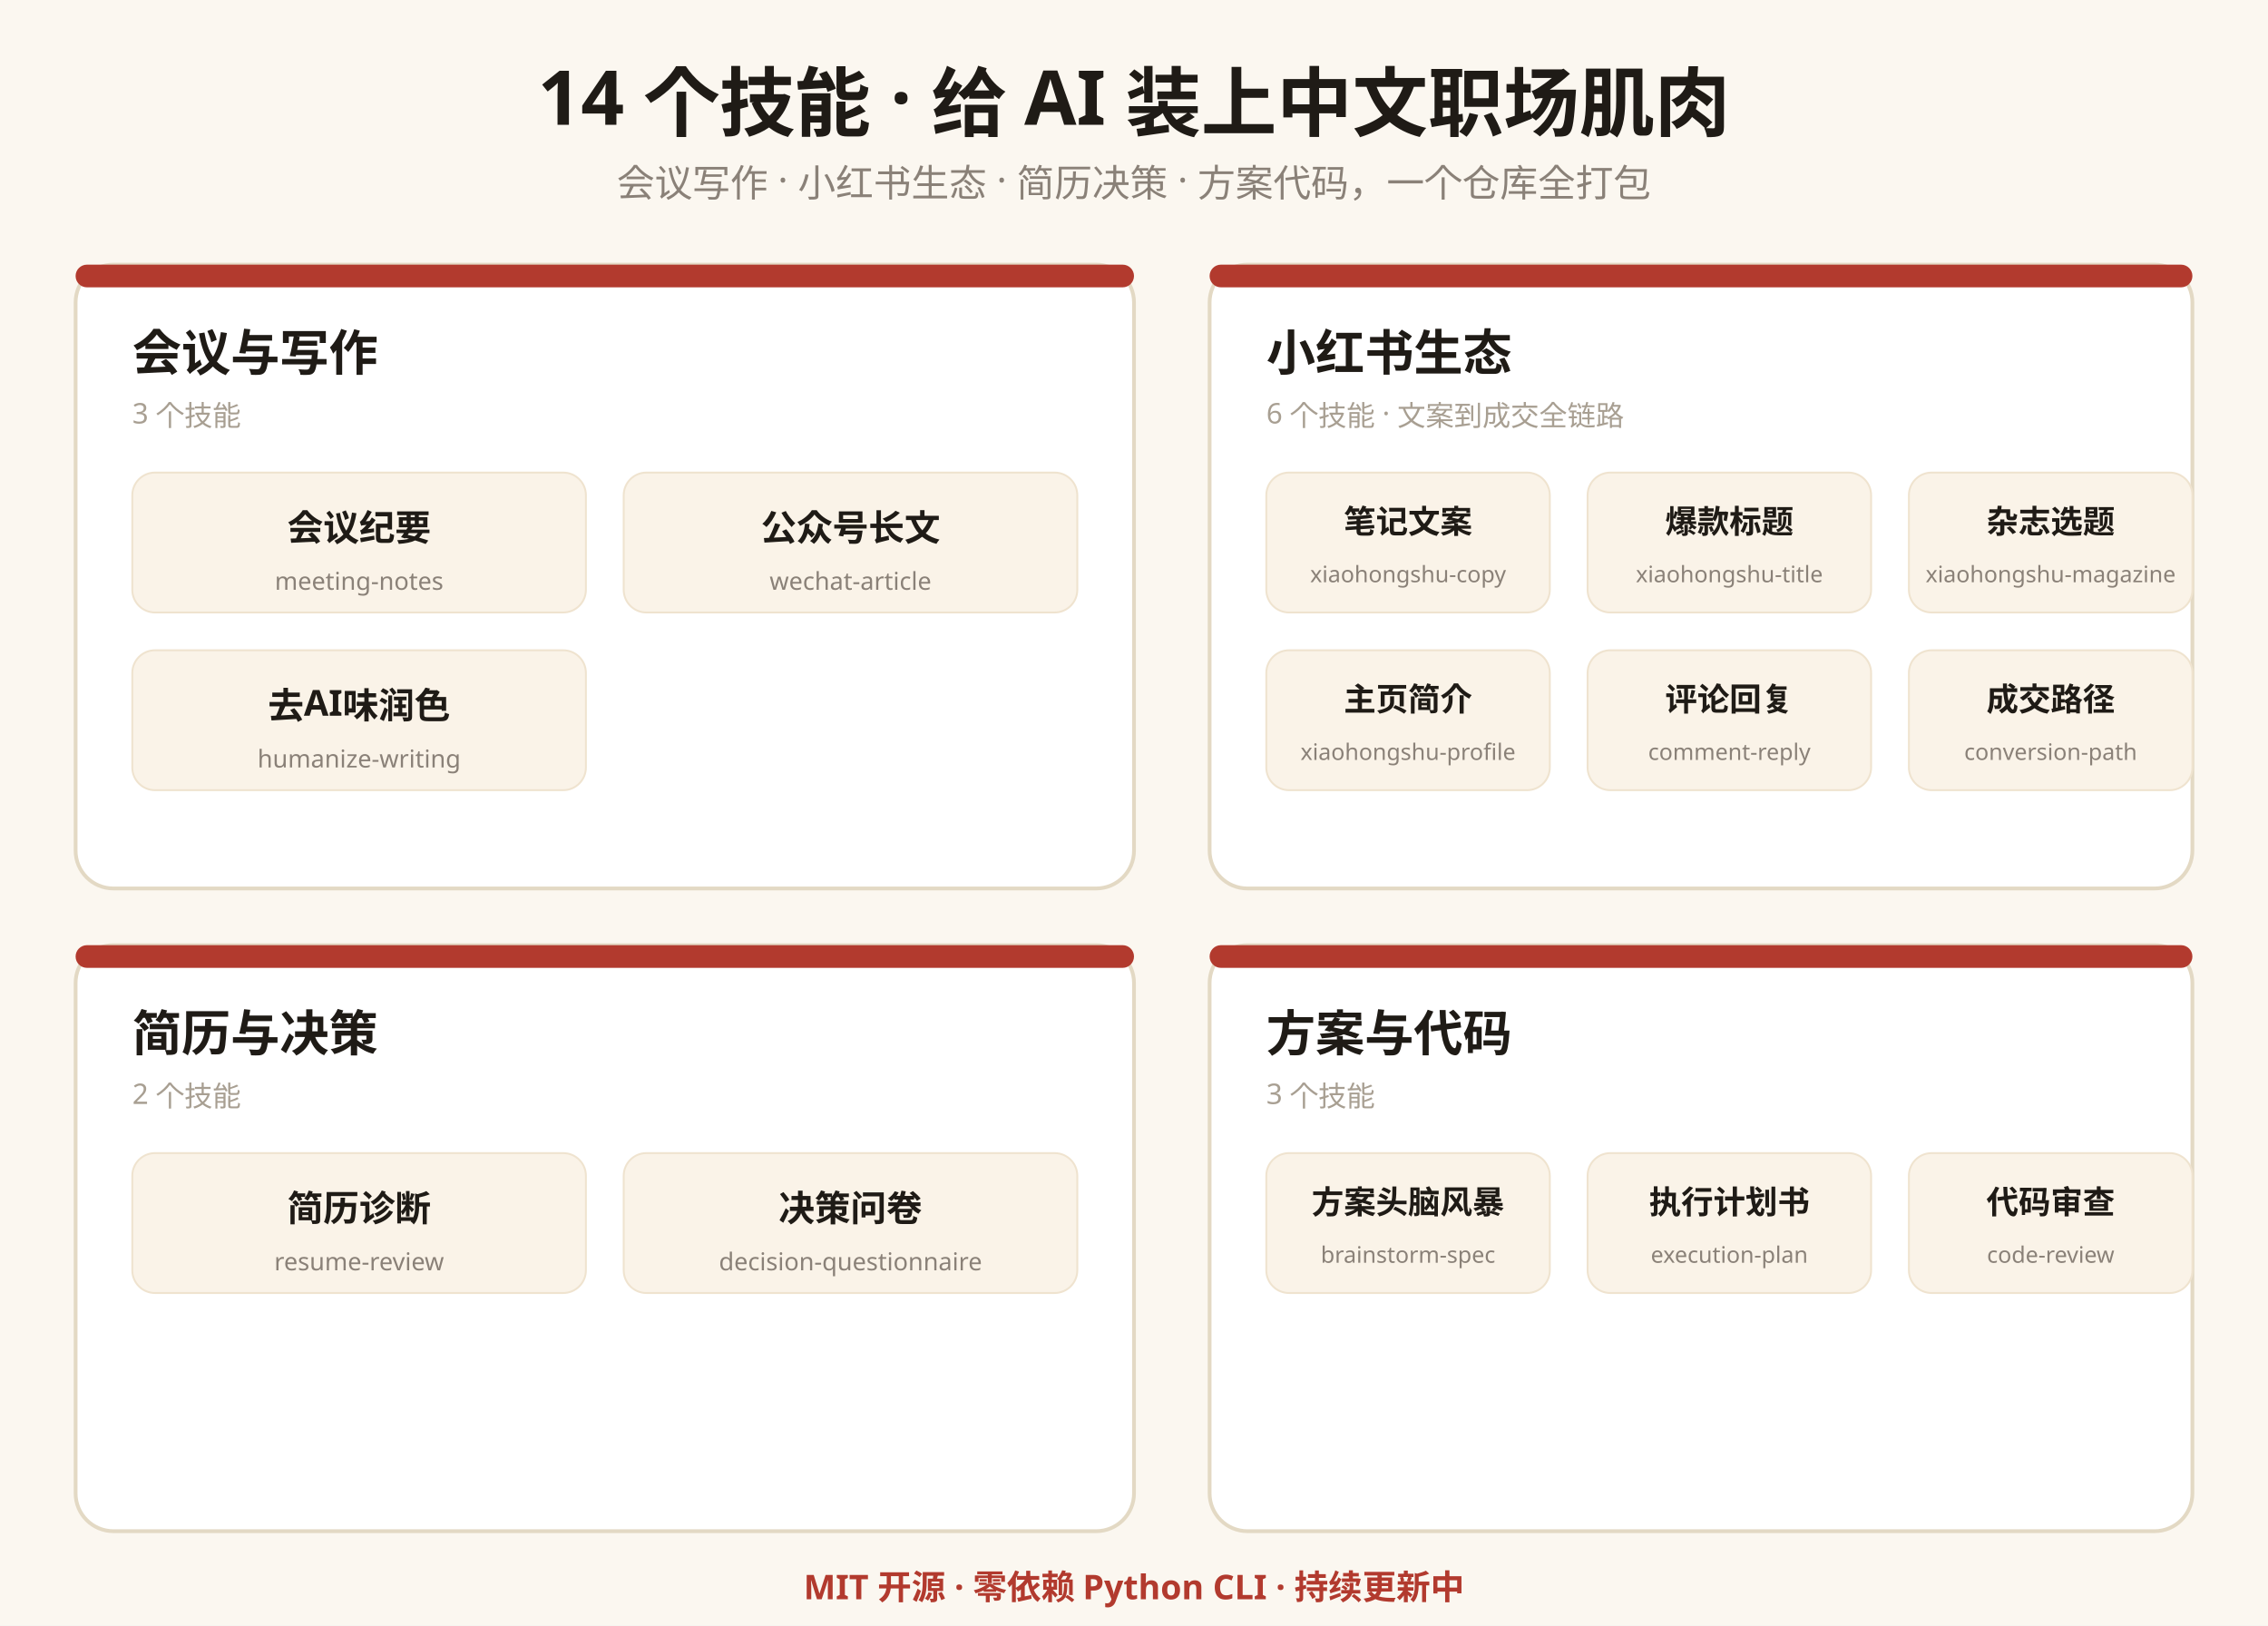
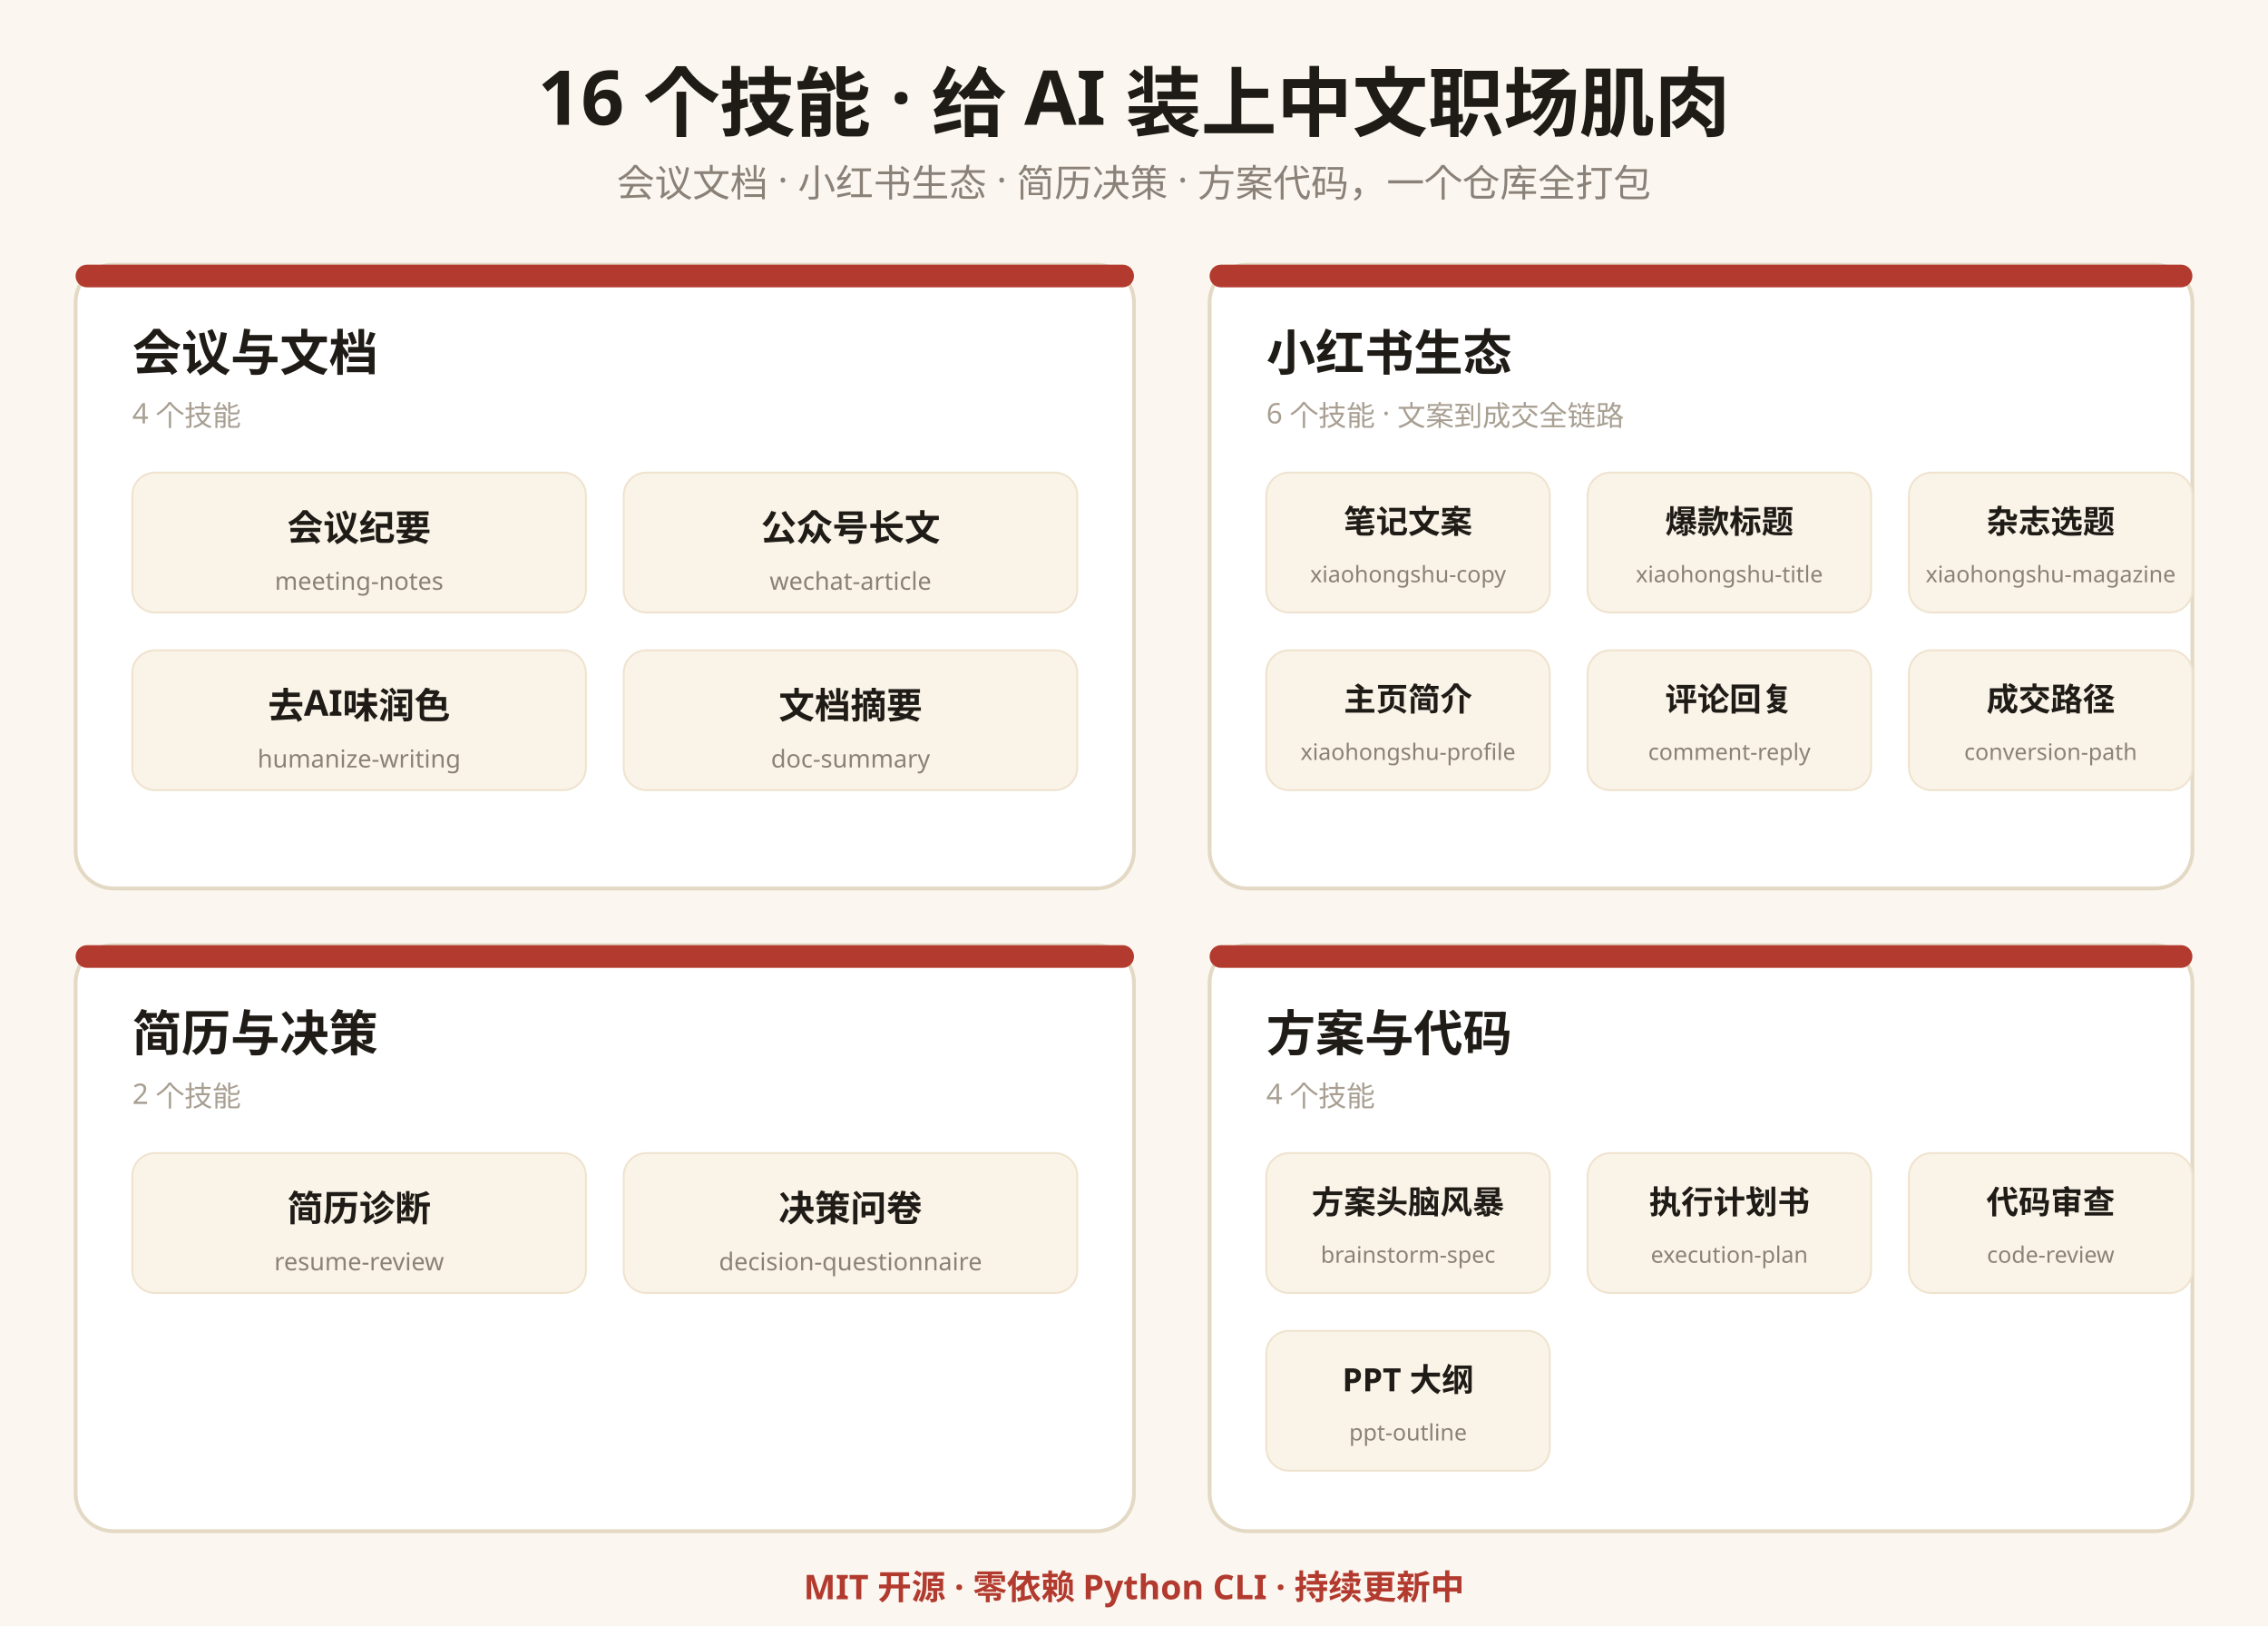
<svg xmlns="http://www.w3.org/2000/svg" viewBox="0 0 1200 860" width="1200" height="860">
  <rect width="1200" height="860" fill="#FBF7F0" />
-   <text x="600" y="66" text-anchor="middle" font-family="'Microsoft YaHei','PingFang SC',sans-serif" font-size="40" font-weight="700" fill="#1F1B16">14 个技能 · 给 AI 装上中文职场肌肉</text>
-   <text x="600" y="104" text-anchor="middle" font-family="'Microsoft YaHei','PingFang SC',sans-serif" font-size="20" fill="#8A8178">会议写作 · 小红书生态 · 简历决策 · 方案代码，一个仓库全打包</text>
+   <text x="600" y="66" text-anchor="middle" font-family="'Microsoft YaHei','PingFang SC',sans-serif" font-size="40" font-weight="700" fill="#1F1B16">16 个技能 · 给 AI 装上中文职场肌肉</text>
+   <text x="600" y="104" text-anchor="middle" font-family="'Microsoft YaHei','PingFang SC',sans-serif" font-size="20" fill="#8A8178">会议文档 · 小红书生态 · 简历决策 · 方案代码，一个仓库全打包</text>
  <rect x="40" y="140" width="560" height="330" rx="20" fill="#FFFFFF" stroke="#E3D9C4" stroke-width="2" />
  <rect x="40" y="140" width="560" height="12" rx="6" fill="#B23A2E" />
-   <text x="70" y="196" font-family="'Microsoft YaHei','PingFang SC',sans-serif" font-size="26" font-weight="700" fill="#1F1B16">会议与写作</text>
-   <text x="70" y="224" font-family="'Microsoft YaHei','PingFang SC',sans-serif" font-size="15" fill="#A89F92">3 个技能</text>
+   <text x="70" y="196" font-family="'Microsoft YaHei','PingFang SC',sans-serif" font-size="26" font-weight="700" fill="#1F1B16">会议与文档</text>
+   <text x="70" y="224" font-family="'Microsoft YaHei','PingFang SC',sans-serif" font-size="15" fill="#A89F92">4 个技能</text>
  <g font-family="'Microsoft YaHei','PingFang SC',sans-serif">
    <rect x="70" y="250" width="240" height="74" rx="12" fill="#FAF3E8" stroke="#EFE3CF" />
    <text x="190" y="286" text-anchor="middle" font-size="19" font-weight="700" fill="#1F1B16">会议纪要</text>
    <text x="190" y="312" text-anchor="middle" font-size="13" fill="#8A8178">meeting-notes</text>
    <rect x="330" y="250" width="240" height="74" rx="12" fill="#FAF3E8" stroke="#EFE3CF" />
    <text x="450" y="286" text-anchor="middle" font-size="19" font-weight="700" fill="#1F1B16">公众号长文</text>
    <text x="450" y="312" text-anchor="middle" font-size="13" fill="#8A8178">wechat-article</text>
    <rect x="70" y="344" width="240" height="74" rx="12" fill="#FAF3E8" stroke="#EFE3CF" />
    <text x="190" y="380" text-anchor="middle" font-size="19" font-weight="700" fill="#1F1B16">去AI味润色</text>
    <text x="190" y="406" text-anchor="middle" font-size="13" fill="#8A8178">humanize-writing</text>
+     <rect x="330" y="344" width="240" height="74" rx="12" fill="#FAF3E8" stroke="#EFE3CF" />
+     <text x="450" y="380" text-anchor="middle" font-size="19" font-weight="700" fill="#1F1B16">文档摘要</text>
+     <text x="450" y="406" text-anchor="middle" font-size="13" fill="#8A8178">doc-summary</text>
  </g>
  <rect x="640" y="140" width="520" height="330" rx="20" fill="#FFFFFF" stroke="#E3D9C4" stroke-width="2" />
  <rect x="640" y="140" width="520" height="12" rx="6" fill="#B23A2E" />
  <text x="670" y="196" font-family="'Microsoft YaHei','PingFang SC',sans-serif" font-size="26" font-weight="700" fill="#1F1B16">小红书生态</text>
  <text x="670" y="224" font-family="'Microsoft YaHei','PingFang SC',sans-serif" font-size="15" fill="#A89F92">6 个技能 · 文案到成交全链路</text>
  <g font-family="'Microsoft YaHei','PingFang SC',sans-serif">
    <rect x="670" y="250" width="150" height="74" rx="12" fill="#FAF3E8" stroke="#EFE3CF" />
    <text x="745" y="282" text-anchor="middle" font-size="17" font-weight="700" fill="#1F1B16">笔记文案</text>
    <text x="745" y="308" text-anchor="middle" font-size="12" fill="#8A8178">xiaohongshu-copy</text>
    <rect x="840" y="250" width="150" height="74" rx="12" fill="#FAF3E8" stroke="#EFE3CF" />
    <text x="915" y="282" text-anchor="middle" font-size="17" font-weight="700" fill="#1F1B16">爆款标题</text>
    <text x="915" y="308" text-anchor="middle" font-size="12" fill="#8A8178">xiaohongshu-title</text>
    <rect x="1010" y="250" width="150" height="74" rx="12" fill="#FAF3E8" stroke="#EFE3CF" />
    <text x="1085" y="282" text-anchor="middle" font-size="17" font-weight="700" fill="#1F1B16">杂志选题</text>
    <text x="1085" y="308" text-anchor="middle" font-size="12" fill="#8A8178">xiaohongshu-magazine</text>
    <rect x="670" y="344" width="150" height="74" rx="12" fill="#FAF3E8" stroke="#EFE3CF" />
    <text x="745" y="376" text-anchor="middle" font-size="17" font-weight="700" fill="#1F1B16">主页简介</text>
    <text x="745" y="402" text-anchor="middle" font-size="12" fill="#8A8178">xiaohongshu-profile</text>
    <rect x="840" y="344" width="150" height="74" rx="12" fill="#FAF3E8" stroke="#EFE3CF" />
    <text x="915" y="376" text-anchor="middle" font-size="17" font-weight="700" fill="#1F1B16">评论回复</text>
    <text x="915" y="402" text-anchor="middle" font-size="12" fill="#8A8178">comment-reply</text>
    <rect x="1010" y="344" width="150" height="74" rx="12" fill="#FAF3E8" stroke="#EFE3CF" />
    <text x="1085" y="376" text-anchor="middle" font-size="17" font-weight="700" fill="#1F1B16">成交路径</text>
    <text x="1085" y="402" text-anchor="middle" font-size="12" fill="#8A8178">conversion-path</text>
  </g>
  <rect x="40" y="500" width="560" height="310" rx="20" fill="#FFFFFF" stroke="#E3D9C4" stroke-width="2" />
  <rect x="40" y="500" width="560" height="12" rx="6" fill="#B23A2E" />
  <text x="70" y="556" font-family="'Microsoft YaHei','PingFang SC',sans-serif" font-size="26" font-weight="700" fill="#1F1B16">简历与决策</text>
  <text x="70" y="584" font-family="'Microsoft YaHei','PingFang SC',sans-serif" font-size="15" fill="#A89F92">2 个技能</text>
  <g font-family="'Microsoft YaHei','PingFang SC',sans-serif">
    <rect x="70" y="610" width="240" height="74" rx="12" fill="#FAF3E8" stroke="#EFE3CF" />
    <text x="190" y="646" text-anchor="middle" font-size="19" font-weight="700" fill="#1F1B16">简历诊断</text>
    <text x="190" y="672" text-anchor="middle" font-size="13" fill="#8A8178">resume-review</text>
    <rect x="330" y="610" width="240" height="74" rx="12" fill="#FAF3E8" stroke="#EFE3CF" />
    <text x="450" y="646" text-anchor="middle" font-size="19" font-weight="700" fill="#1F1B16">决策问卷</text>
    <text x="450" y="672" text-anchor="middle" font-size="13" fill="#8A8178">decision-questionnaire</text>
  </g>
  <rect x="640" y="500" width="520" height="310" rx="20" fill="#FFFFFF" stroke="#E3D9C4" stroke-width="2" />
  <rect x="640" y="500" width="520" height="12" rx="6" fill="#B23A2E" />
  <text x="670" y="556" font-family="'Microsoft YaHei','PingFang SC',sans-serif" font-size="26" font-weight="700" fill="#1F1B16">方案与代码</text>
-   <text x="670" y="584" font-family="'Microsoft YaHei','PingFang SC',sans-serif" font-size="15" fill="#A89F92">3 个技能</text>
+   <text x="670" y="584" font-family="'Microsoft YaHei','PingFang SC',sans-serif" font-size="15" fill="#A89F92">4 个技能</text>
  <g font-family="'Microsoft YaHei','PingFang SC',sans-serif">
    <rect x="670" y="610" width="150" height="74" rx="12" fill="#FAF3E8" stroke="#EFE3CF" />
    <text x="745" y="642" text-anchor="middle" font-size="17" font-weight="700" fill="#1F1B16">方案头脑风暴</text>
    <text x="745" y="668" text-anchor="middle" font-size="12" fill="#8A8178">brainstorm-spec</text>
    <rect x="840" y="610" width="150" height="74" rx="12" fill="#FAF3E8" stroke="#EFE3CF" />
    <text x="915" y="642" text-anchor="middle" font-size="17" font-weight="700" fill="#1F1B16">执行计划书</text>
    <text x="915" y="668" text-anchor="middle" font-size="12" fill="#8A8178">execution-plan</text>
    <rect x="1010" y="610" width="150" height="74" rx="12" fill="#FAF3E8" stroke="#EFE3CF" />
    <text x="1085" y="642" text-anchor="middle" font-size="17" font-weight="700" fill="#1F1B16">代码审查</text>
    <text x="1085" y="668" text-anchor="middle" font-size="12" fill="#8A8178">code-review</text>
+     <rect x="670" y="704" width="150" height="74" rx="12" fill="#FAF3E8" stroke="#EFE3CF" />
+     <text x="745" y="736" text-anchor="middle" font-size="17" font-weight="700" fill="#1F1B16">PPT 大纲</text>
+     <text x="745" y="762" text-anchor="middle" font-size="12" fill="#8A8178">ppt-outline</text>
  </g>
  <text x="600" y="846" text-anchor="middle" font-family="'Microsoft YaHei','PingFang SC',sans-serif" font-size="18" font-weight="700" fill="#B23A2E">MIT 开源 · 零依赖 Python CLI · 持续更新中</text>
</svg>
